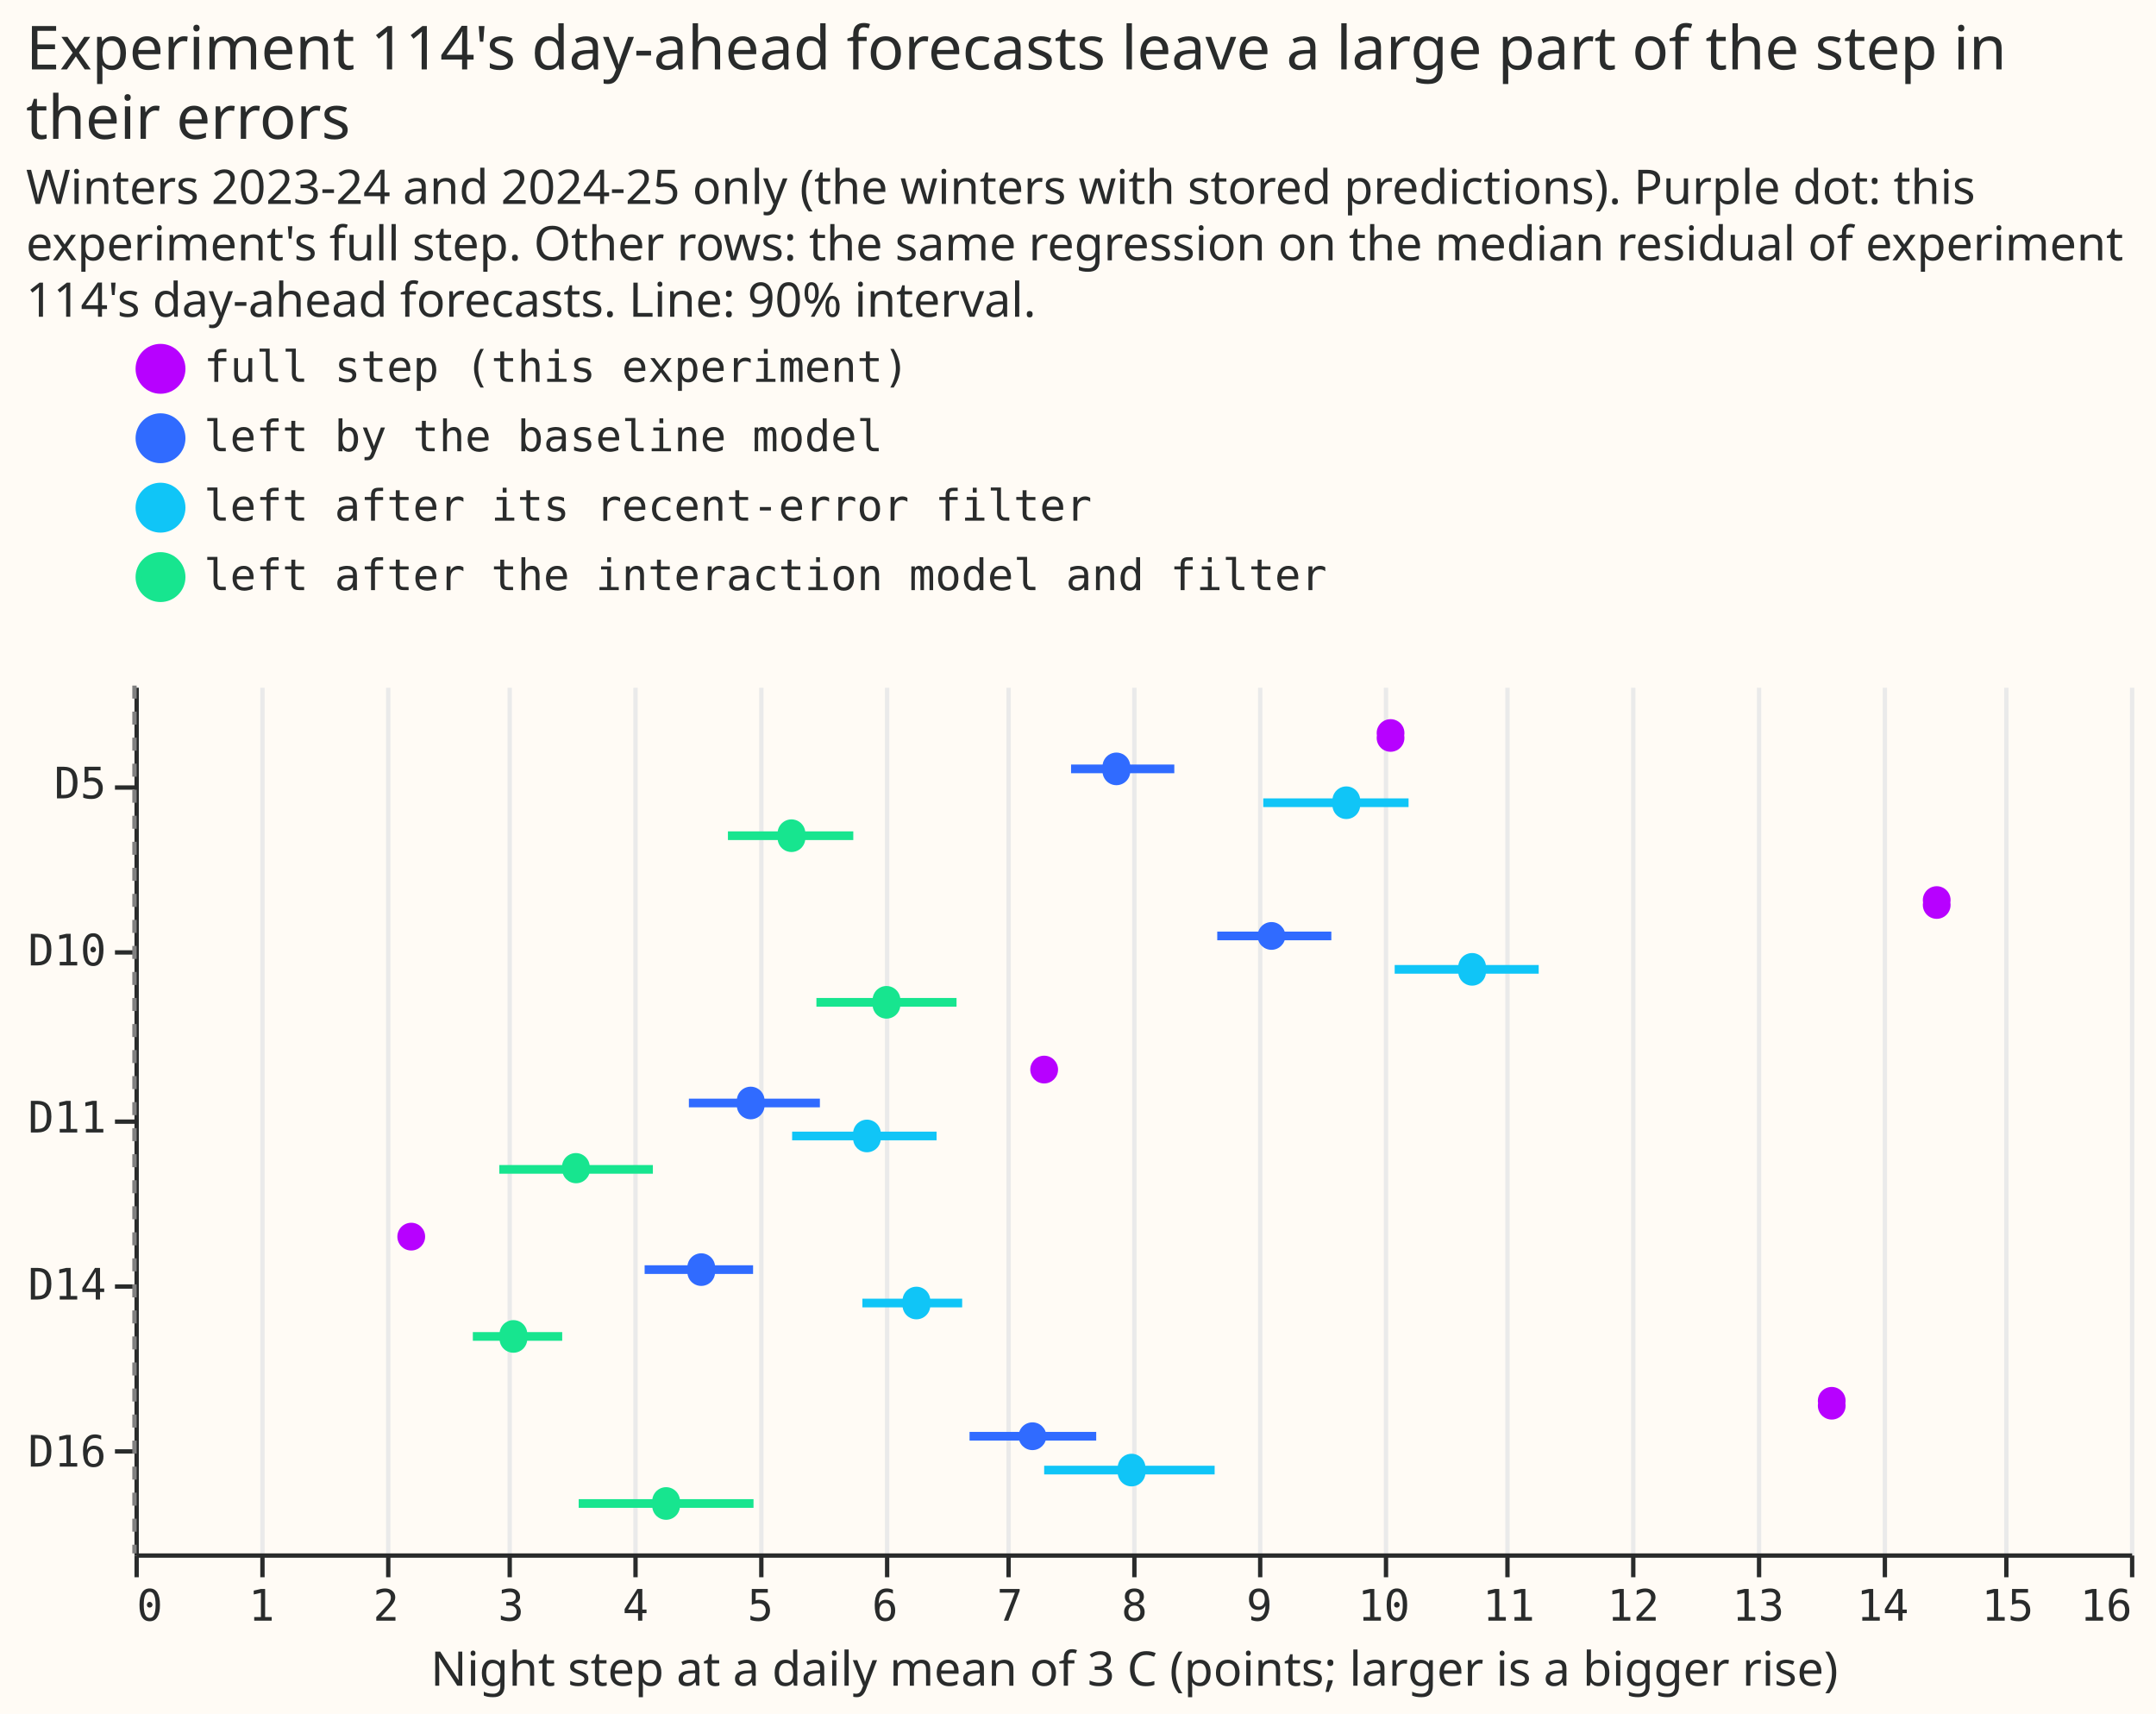
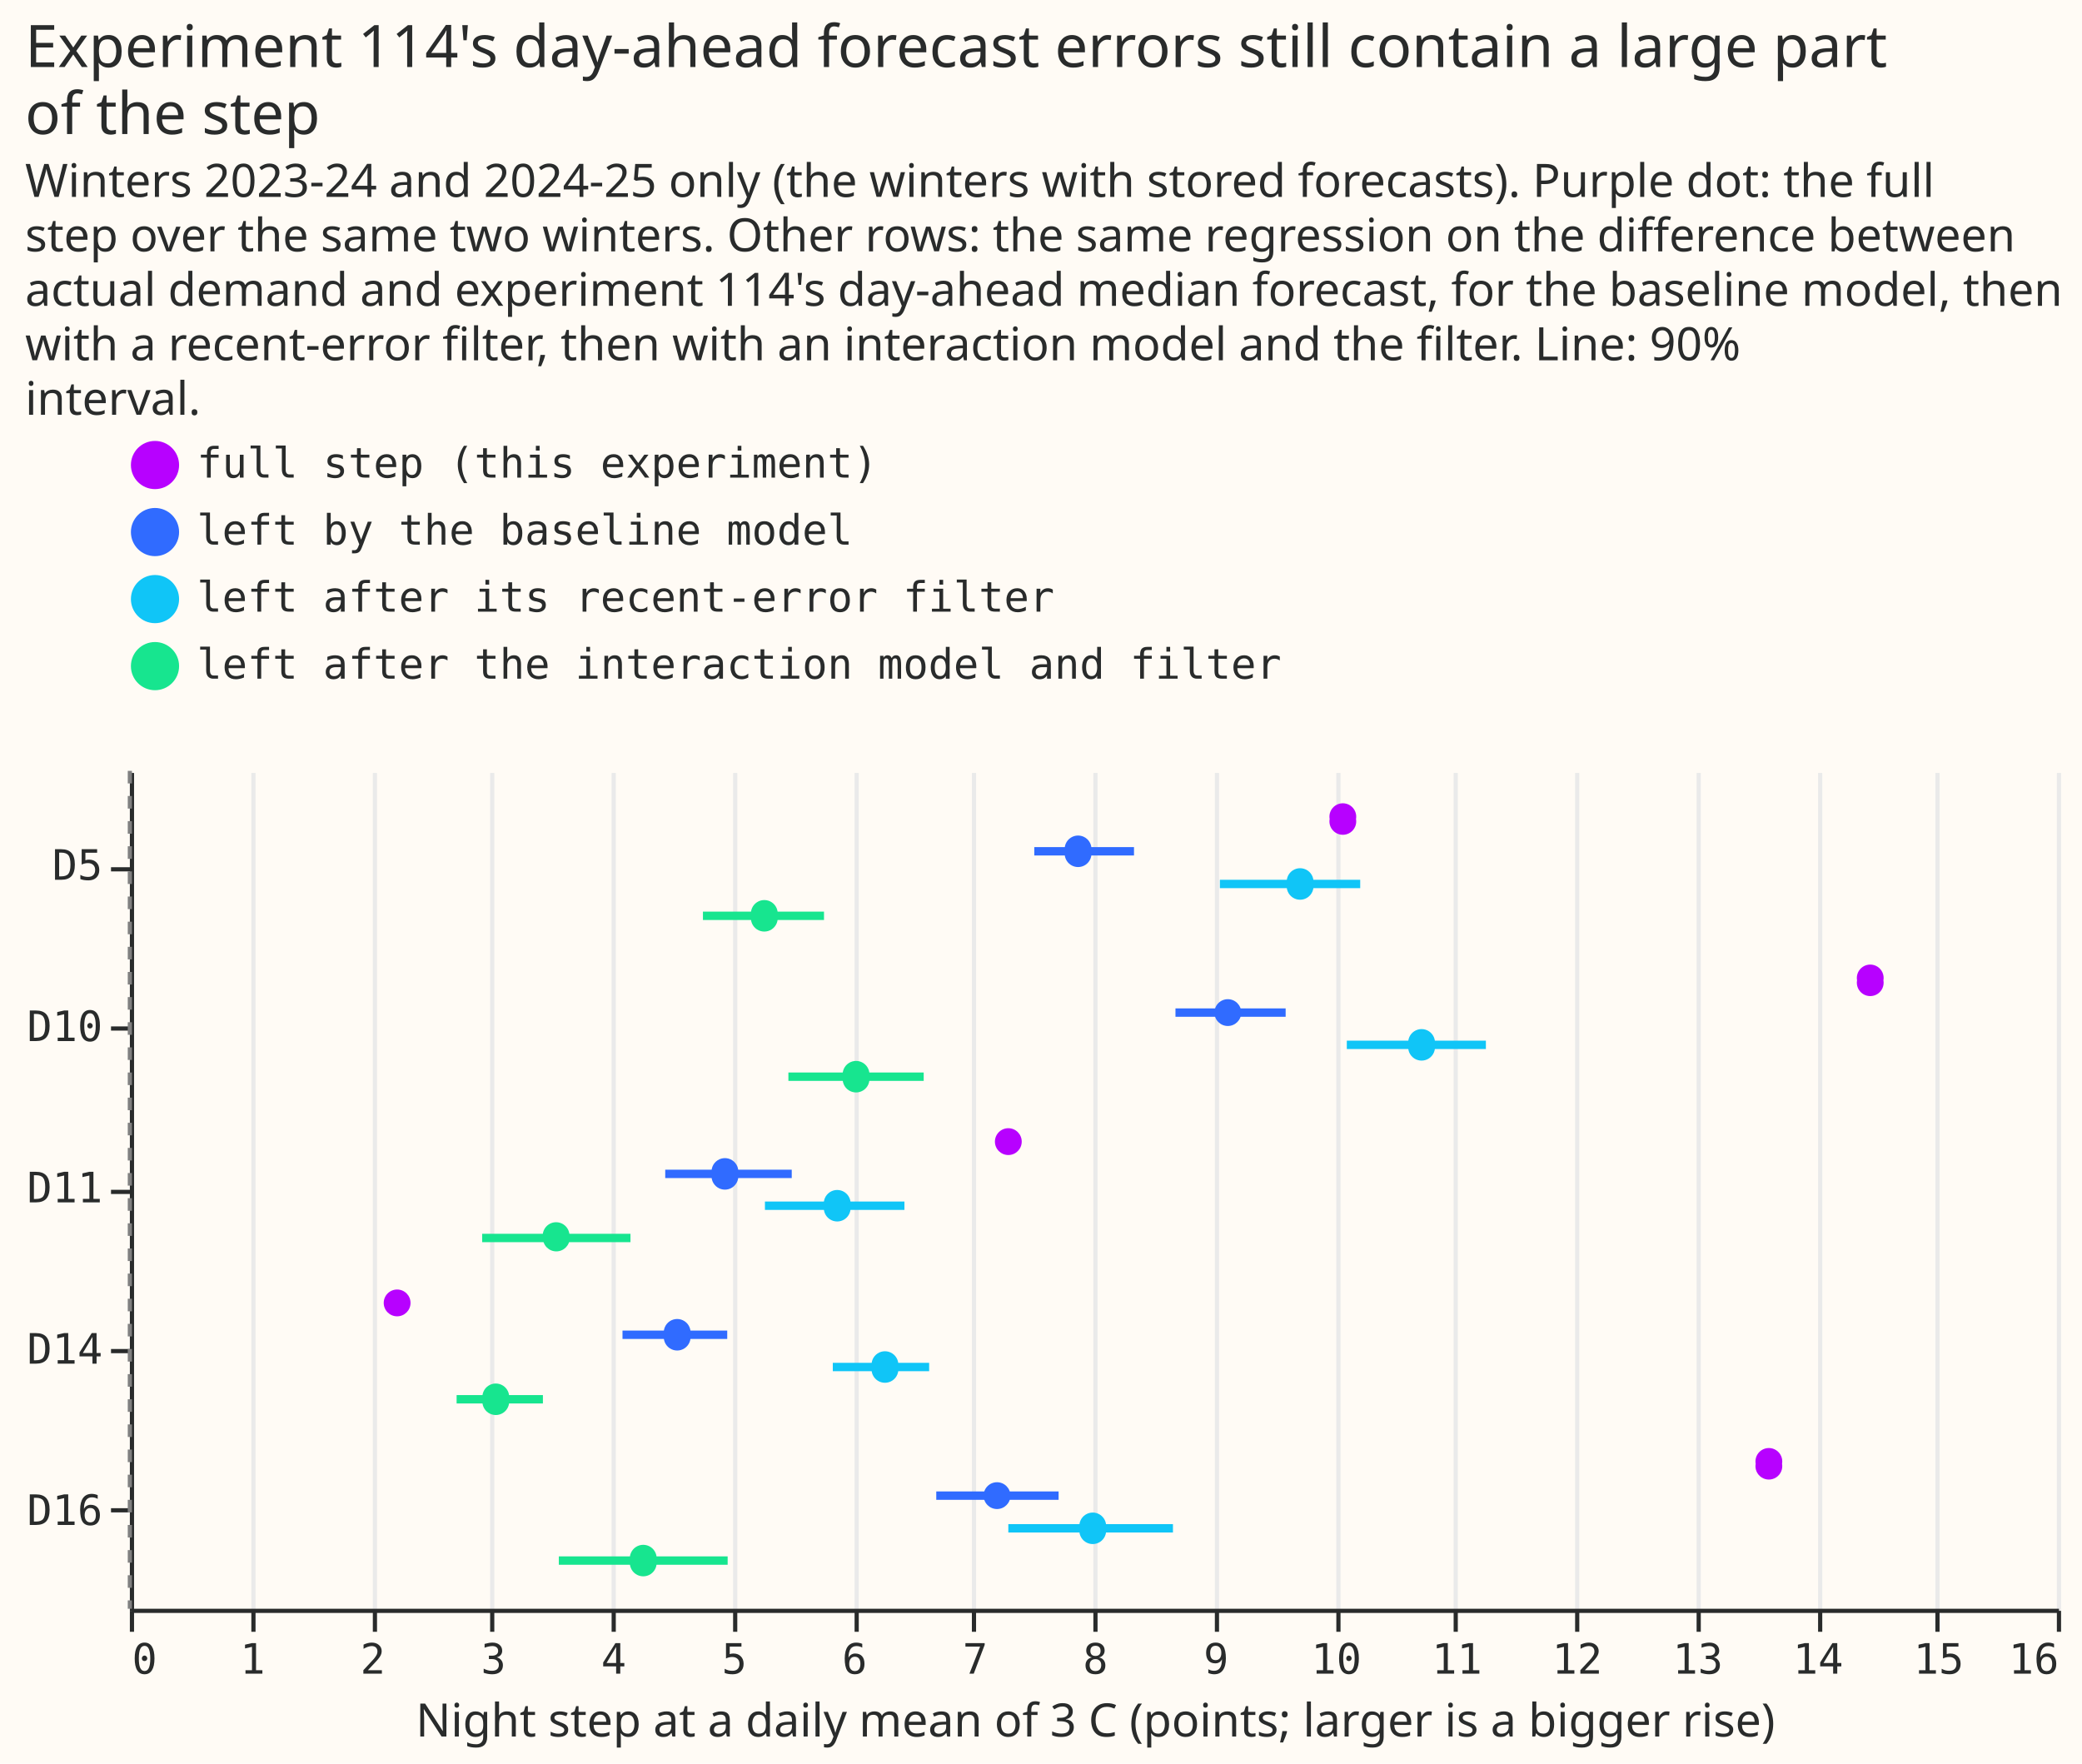
- <svg xmlns="http://www.w3.org/2000/svg" width="497" height="395" class="marks" viewBox="0 0 497 395">
-   <path fill="#fffbf5" d="M0 0h497v395H0z" />
+ <svg xmlns="http://www.w3.org/2000/svg" width="497" height="421" class="marks" viewBox="0 0 497 421">
+   <path fill="#fffbf5" d="M0 0h497v421H0z" />
  <g fill="none" stroke-miterlimit="10" aria-roledescription="group mark container" class="mark-group role-frame root">
-     <path fill="#fffbf5" d="M31.5 158.5h460v200h-460Z" aria-hidden="true" class="background" />
+     <path fill="#fffbf5" d="M31.5 184.5h460v200h-460Z" aria-hidden="true" class="background" />
    <g aria-hidden="true" class="mark-group role-axis">
-       <path stroke="#eaeaea" d="M31.5 358.5v-200m29 200v-200m29 200v-200m28 200v-200m29 200v-200m29 200v-200m29 200v-200m28 200v-200m29 200v-200m29 200v-200m29 200v-200m28 200v-200m29 200v-200m29 200v-200m29 200v-200m28 200v-200m29 200v-200" class="mark-rule role-axis-grid" pointer-events="none" />
+       <path stroke="#eaeaea" d="M31.5 384.5v-200m29 200v-200m29 200v-200m28 200v-200m29 200v-200m29 200v-200m29 200v-200m28 200v-200m29 200v-200m29 200v-200m29 200v-200m28 200v-200m29 200v-200m29 200v-200m29 200v-200m28 200v-200m29 200v-200" class="mark-rule role-axis-grid" pointer-events="none" />
    </g>
    <g aria-label="X-axis titled 'Night step at a daily mean of 3 C (points; larger is a bigger rise)' for a linear scale with values from 0 to 16" aria-roledescription="axis" class="mark-group role-axis" pointer-events="none">
-       <path stroke="#292b2b" d="M31.5 358.5v5m29-5v5m29-5v5m28-5v5m29-5v5m29-5v5m29-5v5m28-5v5m29-5v5m29-5v5m29-5v5m28-5v5m29-5v5m29-5v5m29-5v5m28-5v5m29-5v5" class="mark-rule role-axis-tick" />
+       <path stroke="#292b2b" d="M31.5 384.5v5m29-5v5m29-5v5m28-5v5m29-5v5m29-5v5m29-5v5m28-5v5m29-5v5m29-5v5m29-5v5m28-5v5m29-5v5m29-5v5m29-5v5m28-5v5m29-5v5" class="mark-rule role-axis-tick" />
      <g fill="#292b2b" class="mark-text role-axis-label" font-family="Matter Semi Mono, Roboto Mono, monospace" font-size="10">
-         <text transform="translate(31.5 373.5)">0</text>
-         <text text-anchor="middle" transform="translate(60.3 373.5)">1</text>
-         <text text-anchor="middle" transform="translate(89 373.5)">2</text>
-         <text text-anchor="middle" transform="translate(117.8 373.5)">3</text>
-         <text text-anchor="middle" transform="translate(146.5 373.5)">4</text>
-         <text text-anchor="middle" transform="translate(175.3 373.5)">5</text>
-         <text text-anchor="middle" transform="translate(204 373.5)">6</text>
-         <text text-anchor="middle" transform="translate(232.8 373.5)">7</text>
-         <text text-anchor="middle" transform="translate(261.5 373.5)">8</text>
-         <text text-anchor="middle" transform="translate(290.3 373.5)">9</text>
-         <text text-anchor="middle" transform="translate(319 373.5)">10</text>
-         <text text-anchor="middle" transform="translate(347.8 373.5)">11</text>
-         <text text-anchor="middle" transform="translate(376.5 373.5)">12</text>
-         <text text-anchor="middle" transform="translate(405.3 373.5)">13</text>
-         <text text-anchor="middle" transform="translate(434 373.5)">14</text>
-         <text text-anchor="middle" transform="translate(462.8 373.5)">15</text>
-         <text text-anchor="end" transform="translate(491.5 373.5)">16</text>
+         <text transform="translate(31.5 399.5)">0</text>
+         <text text-anchor="middle" transform="translate(60.3 399.5)">1</text>
+         <text text-anchor="middle" transform="translate(89 399.5)">2</text>
+         <text text-anchor="middle" transform="translate(117.8 399.5)">3</text>
+         <text text-anchor="middle" transform="translate(146.5 399.5)">4</text>
+         <text text-anchor="middle" transform="translate(175.3 399.5)">5</text>
+         <text text-anchor="middle" transform="translate(204 399.5)">6</text>
+         <text text-anchor="middle" transform="translate(232.8 399.5)">7</text>
+         <text text-anchor="middle" transform="translate(261.5 399.5)">8</text>
+         <text text-anchor="middle" transform="translate(290.3 399.5)">9</text>
+         <text text-anchor="middle" transform="translate(319 399.5)">10</text>
+         <text text-anchor="middle" transform="translate(347.8 399.5)">11</text>
+         <text text-anchor="middle" transform="translate(376.5 399.5)">12</text>
+         <text text-anchor="middle" transform="translate(405.3 399.5)">13</text>
+         <text text-anchor="middle" transform="translate(434 399.5)">14</text>
+         <text text-anchor="middle" transform="translate(462.8 399.5)">15</text>
+         <text text-anchor="end" transform="translate(491.5 399.5)">16</text>
      </g>
-       <path stroke="#292b2b" d="M31.5 358.5h460" class="mark-rule role-axis-domain" />
-       <text fill="#292b2b" class="mark-text role-axis-title" font-family="Matter XH, DM Sans, sans-serif" font-size="11" text-anchor="middle" transform="translate(261.5 388.5)">Night step at a daily mean of 3 C (points; larger is a bigger rise)</text>
+       <path stroke="#292b2b" d="M31.5 384.5h460" class="mark-rule role-axis-domain" />
+       <text fill="#292b2b" class="mark-text role-axis-title" font-family="Matter XH, DM Sans, sans-serif" font-size="11" text-anchor="middle" transform="translate(261.5 414.5)">Night step at a daily mean of 3 C (points; larger is a bigger rise)</text>
    </g>
    <g aria-label="Y-axis for a discrete scale with 5 values: D5, D10, D11, D14, D16" aria-roledescription="axis" class="mark-group role-axis" pointer-events="none">
-       <path stroke="#292b2b" d="M31.5 181.5h-5m5 38h-5m5 39h-5m5 38h-5m5 38h-5" class="mark-rule role-axis-tick" />
+       <path stroke="#292b2b" d="M31.5 207.5h-5m5 38h-5m5 39h-5m5 38h-5m5 38h-5" class="mark-rule role-axis-tick" />
      <g fill="#292b2b" class="mark-text role-axis-label" font-family="Matter Semi Mono, Roboto Mono, monospace" font-size="10" text-anchor="end">
-         <text transform="translate(24.5 184)">D5</text>
-         <text transform="translate(24.5 222.5)">D10</text>
-         <text transform="translate(24.5 261)">D11</text>
-         <text transform="translate(24.5 299.5)">D14</text>
-         <text transform="translate(24.5 338)">D16</text>
+         <text transform="translate(24.5 210)">D5</text>
+         <text transform="translate(24.5 248.5)">D10</text>
+         <text transform="translate(24.5 287)">D11</text>
+         <text transform="translate(24.5 325.5)">D14</text>
+         <text transform="translate(24.5 364)">D16</text>
      </g>
-       <path stroke="#292b2b" d="M31.5 158.5v200" class="mark-rule role-axis-domain" />
+       <path stroke="#292b2b" d="M31.5 184.5v200" class="mark-rule role-axis-domain" />
    </g>
    <g aria-roledescription="rule mark container" class="mark-rule role-mark layer_0_marks">
-       <path stroke="gray" stroke-dasharray="3,3" d="M31 158v200" aria-label="x: 0" aria-roledescription="rule mark" />
+       <path stroke="gray" stroke-dasharray="3,3" d="M31 184v200" aria-label="x: 0" aria-roledescription="rule mark" />
    </g>
    <g stroke-width="2" aria-roledescription="rule mark container" class="mark-rule role-mark layer_1_marks">
-       <path stroke="#306bff" d="M246.9 177.2h23.8" aria-label="Night step at a daily mean of 3 C (points; larger is a bigger rise): 7.50840224169; site: D5; high: 8.3377491174; what: left by the baseline model" aria-roledescription="rule mark" />
-       <path stroke="#10c5f7" d="M291.2 185h33.5" aria-label="Night step at a daily mean of 3 C (points; larger is a bigger rise): 9.05037104667; site: D5; high: 10.2153582306; what: left after its recent-error filter" aria-roledescription="rule mark" />
-       <path stroke="#17e58f" d="M167.8 192.6h28.9" aria-label="Night step at a daily mean of 3 C (points; larger is a bigger rise): 4.75738182677; site: D5; high: 5.76256410238; what: left after the interaction model and filter" aria-roledescription="rule mark" />
-       <path stroke="#306bff" d="M280.6 215.7h26.3" aria-label="Night step at a daily mean of 3 C (points; larger is a bigger rise): 8.68061641535; site: D10; high: 9.59635034328; what: left by the baseline model" aria-roledescription="rule mark" />
-       <path stroke="#10c5f7" d="M321.5 223.4h33.2" aria-label="Night step at a daily mean of 3 C (points; larger is a bigger rise): 10.1049409999; site: D10; high: 11.2591103742; what: left after its recent-error filter" aria-roledescription="rule mark" />
-       <path stroke="#17e58f" d="M188.2 231h32.3" aria-label="Night step at a daily mean of 3 C (points; larger is a bigger rise): 5.4687788984; site: D10; high: 6.59161054095; what: left after the interaction model and filter" aria-roledescription="rule mark" />
-       <path stroke="#306bff" d="M158.8 254.2H189" aria-label="Night step at a daily mean of 3 C (points; larger is a bigger rise): 4.44603506121; site: D11; high: 5.49449486665; what: left by the baseline model" aria-roledescription="rule mark" />
-       <path stroke="#10c5f7" d="M182.6 261.8h33.3" aria-label="Night step at a daily mean of 3 C (points; larger is a bigger rise): 5.27226963224; site: D11; high: 6.43211406936; what: left after its recent-error filter" aria-roledescription="rule mark" />
-       <path stroke="#17e58f" d="M115.1 269.5h35.4" aria-label="Night step at a daily mean of 3 C (points; larger is a bigger rise): 2.92580309631; site: D11; high: 4.15618227053; what: left after the interaction model and filter" aria-roledescription="rule mark" />
-       <path stroke="#306bff" d="M148.6 292.6h25" aria-label="Night step at a daily mean of 3 C (points; larger is a bigger rise): 4.0907952402; site: D14; high: 4.95782886018; what: left by the baseline model" aria-roledescription="rule mark" />
-       <path stroke="#10c5f7" d="M198.8 300.3h23" aria-label="Night step at a daily mean of 3 C (points; larger is a bigger rise): 5.83825149425; site: D14; high: 6.63561346775; what: left after its recent-error filter" aria-roledescription="rule mark" />
-       <path stroke="#17e58f" d="M109 308h20.6" aria-label="Night step at a daily mean of 3 C (points; larger is a bigger rise): 2.71614397121; site: D14; high: 3.42826158421; what: left after the interaction model and filter" aria-roledescription="rule mark" />
-       <path stroke="#306bff" d="M223.5 331h29.2" aria-label="Night step at a daily mean of 3 C (points; larger is a bigger rise): 6.69558968524; site: D16; high: 7.71167327626; what: left by the baseline model" aria-roledescription="rule mark" />
-       <path stroke="#10c5f7" d="M240.7 338.8H280" aria-label="Night step at a daily mean of 3 C (points; larger is a bigger rise): 7.29451017424; site: D16; high: 8.65868990164; what: left after its recent-error filter" aria-roledescription="rule mark" />
-       <path stroke="#17e58f" d="M133.4 346.5h40.3" aria-label="Night step at a daily mean of 3 C (points; larger is a bigger rise): 3.56319313056; site: D16; high: 4.96513366186; what: left after the interaction model and filter" aria-roledescription="rule mark" />
+       <path stroke="#306bff" d="M246.9 203.2h23.8" aria-label="Night step at a daily mean of 3 C (points; larger is a bigger rise): 7.50840224169; site: D5; high: 8.3377491174; what: left by the baseline model" aria-roledescription="rule mark" />
+       <path stroke="#10c5f7" d="M291.2 211h33.5" aria-label="Night step at a daily mean of 3 C (points; larger is a bigger rise): 9.05037104667; site: D5; high: 10.2153582306; what: left after its recent-error filter" aria-roledescription="rule mark" />
+       <path stroke="#17e58f" d="M167.8 218.6h28.9" aria-label="Night step at a daily mean of 3 C (points; larger is a bigger rise): 4.75738182677; site: D5; high: 5.76256410238; what: left after the interaction model and filter" aria-roledescription="rule mark" />
+       <path stroke="#306bff" d="M280.6 241.7h26.3" aria-label="Night step at a daily mean of 3 C (points; larger is a bigger rise): 8.68061641535; site: D10; high: 9.59635034328; what: left by the baseline model" aria-roledescription="rule mark" />
+       <path stroke="#10c5f7" d="M321.5 249.4h33.2" aria-label="Night step at a daily mean of 3 C (points; larger is a bigger rise): 10.1049409999; site: D10; high: 11.2591103742; what: left after its recent-error filter" aria-roledescription="rule mark" />
+       <path stroke="#17e58f" d="M188.2 257h32.3" aria-label="Night step at a daily mean of 3 C (points; larger is a bigger rise): 5.4687788984; site: D10; high: 6.59161054095; what: left after the interaction model and filter" aria-roledescription="rule mark" />
+       <path stroke="#306bff" d="M158.8 280.2H189" aria-label="Night step at a daily mean of 3 C (points; larger is a bigger rise): 4.44603506121; site: D11; high: 5.49449486665; what: left by the baseline model" aria-roledescription="rule mark" />
+       <path stroke="#10c5f7" d="M182.6 287.8h33.3" aria-label="Night step at a daily mean of 3 C (points; larger is a bigger rise): 5.27226963224; site: D11; high: 6.43211406936; what: left after its recent-error filter" aria-roledescription="rule mark" />
+       <path stroke="#17e58f" d="M115.1 295.5h35.4" aria-label="Night step at a daily mean of 3 C (points; larger is a bigger rise): 2.92580309631; site: D11; high: 4.15618227053; what: left after the interaction model and filter" aria-roledescription="rule mark" />
+       <path stroke="#306bff" d="M148.6 318.6h25" aria-label="Night step at a daily mean of 3 C (points; larger is a bigger rise): 4.0907952402; site: D14; high: 4.95782886018; what: left by the baseline model" aria-roledescription="rule mark" />
+       <path stroke="#10c5f7" d="M198.8 326.3h23" aria-label="Night step at a daily mean of 3 C (points; larger is a bigger rise): 5.83825149425; site: D14; high: 6.63561346775; what: left after its recent-error filter" aria-roledescription="rule mark" />
+       <path stroke="#17e58f" d="M109 334h20.6" aria-label="Night step at a daily mean of 3 C (points; larger is a bigger rise): 2.71614397121; site: D14; high: 3.42826158421; what: left after the interaction model and filter" aria-roledescription="rule mark" />
+       <path stroke="#306bff" d="M223.5 357h29.2" aria-label="Night step at a daily mean of 3 C (points; larger is a bigger rise): 6.69558968524; site: D16; high: 7.71167327626; what: left by the baseline model" aria-roledescription="rule mark" />
+       <path stroke="#10c5f7" d="M240.7 364.8H280" aria-label="Night step at a daily mean of 3 C (points; larger is a bigger rise): 7.29451017424; site: D16; high: 8.65868990164; what: left after its recent-error filter" aria-roledescription="rule mark" />
+       <path stroke="#17e58f" d="M133.4 372.5h40.3" aria-label="Night step at a daily mean of 3 C (points; larger is a bigger rise): 3.56319313056; site: D16; high: 4.96513366186; what: left after the interaction model and filter" aria-roledescription="rule mark" />
    </g>
    <g aria-roledescription="symbol mark container" class="mark-symbol role-mark layer_2_marks">
-       <path fill="#306bff" d="M260.5 177.2a3.2 3.2 0 1 1-6.3 0 3.2 3.2 0 1 1 6.3 0" aria-label="value: 7.87436164052; site: D5; what: left by the baseline model" aria-roledescription="point" />
-       <path fill="#b701ff" d="M323.7 169.5a3.2 3.2 0 1 1-6.3 0 3.2 3.2 0 1 1 6.3 0" aria-label="value: 10.0707482984; site: D5; what: full step (this experiment)" aria-roledescription="point" />
-       <path fill="#10c5f7" d="M313.5 185a3.2 3.2 0 1 1-6.3 0 3.2 3.2 0 1 1 6.3 0" aria-label="value: 9.71683968123; site: D5; what: left after its recent-error filter" aria-roledescription="point" />
-       <path fill="#17e58f" d="M185.6 192.6a3.2 3.2 0 1 1-6.3 0 3.2 3.2 0 1 1 6.3 0" aria-label="value: 5.26652628165; site: D5; what: left after the interaction model and filter" aria-roledescription="point" />
-       <path fill="#306bff" d="M296.3 215.7a3.2 3.2 0 1 1-6.4 0 3.2 3.2 0 1 1 6.4 0" aria-label="value: 9.11629981502; site: D10; what: left by the baseline model" aria-roledescription="point" />
-       <path fill="#b701ff" d="M449.6 208a3.2 3.2 0 1 1-6.3 0 3.2 3.2 0 1 1 6.3 0" aria-label="value: 14.4498104832; site: D10; what: full step (this experiment)" aria-roledescription="point" />
-       <path fill="#10c5f7" d="M342.5 223.4a3.2 3.2 0 1 1-6.3 0 3.2 3.2 0 1 1 6.3 0" aria-label="value: 10.7262430417; site: D10; what: left after its recent-error filter" aria-roledescription="point" />
-       <path fill="#17e58f" d="M207.5 231a3.2 3.2 0 1 1-6.3 0 3.2 3.2 0 1 1 6.3 0" aria-label="value: 6.03019130516; site: D10; what: left after the interaction model and filter" aria-roledescription="point" />
-       <path fill="#306bff" d="M176.2 254.2a3.2 3.2 0 1 1-6.3 0 3.2 3.2 0 1 1 6.3 0" aria-label="value: 4.94188094691; site: D11; what: left by the baseline model" aria-roledescription="point" />
-       <path fill="#b701ff" d="M243.9 246.5a3.2 3.2 0 1 1-6.4 0 3.2 3.2 0 1 1 6.4 0" aria-label="value: 7.29396186878; site: D11; what: full step (this experiment)" aria-roledescription="point" />
-       <path fill="#10c5f7" d="M203 261.8a3.2 3.2 0 1 1-6.3 0 3.2 3.2 0 1 1 6.3 0" aria-label="value: 5.87288201257; site: D11; what: left after its recent-error filter" aria-roledescription="point" />
-       <path fill="#17e58f" d="M136 269.5a3.2 3.2 0 1 1-6.4 0 3.2 3.2 0 1 1 6.3 0" aria-label="value: 3.54037765957; site: D11; what: left after the interaction model and filter" aria-roledescription="point" />
-       <path fill="#306bff" d="M164.8 292.6a3.2 3.2 0 1 1-6.3 0 3.2 3.2 0 1 1 6.3 0" aria-label="value: 4.54508879104; site: D14; what: left by the baseline model" aria-roledescription="point" />
-       <path fill="#b701ff" d="M98 285a3.2 3.2 0 1 1-6.4 0 3.2 3.2 0 1 1 6.4 0" aria-label="value: 2.21921058654; site: D14; what: full step (this experiment)" aria-roledescription="point" />
-       <path fill="#10c5f7" d="M214.4 300.3a3.2 3.2 0 1 1-6.3 0 3.2 3.2 0 1 1 6.3 0" aria-label="value: 6.26951077663; site: D14; what: left after its recent-error filter" aria-roledescription="point" />
-       <path fill="#17e58f" d="M121.5 308a3.2 3.2 0 1 1-6.3 0 3.2 3.2 0 1 1 6.3 0" aria-label="value: 3.03759642128; site: D14; what: left after the interaction model and filter" aria-roledescription="point" />
-       <path fill="#306bff" d="M241.2 331a3.2 3.2 0 1 1-6.4 0 3.2 3.2 0 1 1 6.4 0" aria-label="value: 7.19977943508; site: D16; what: left by the baseline model" aria-roledescription="point" />
-       <path fill="#b701ff" d="M425.4 323.4a3.2 3.2 0 1 1-6.3 0 3.2 3.2 0 1 1 6.3 0" aria-label="value: 13.6078758098; site: D16; what: full step (this experiment)" aria-roledescription="point" />
-       <path fill="#10c5f7" d="M264 338.8a3.2 3.2 0 1 1-6.3 0 3.2 3.2 0 1 1 6.3 0" aria-label="value: 7.99366973453; site: D16; what: left after its recent-error filter" aria-roledescription="point" />
-       <path fill="#17e58f" d="M156.7 346.5a3.2 3.2 0 1 1-6.3 0 3.2 3.2 0 1 1 6.3 0" aria-label="value: 4.26189738948; site: D16; what: left after the interaction model and filter" aria-roledescription="point" />
+       <path fill="#306bff" d="M260.5 203.2a3.2 3.2 0 1 1-6.3 0 3.2 3.2 0 1 1 6.3 0" aria-label="value: 7.87436164052; site: D5; what: left by the baseline model" aria-roledescription="point" />
+       <path fill="#b701ff" d="M323.7 195.5a3.2 3.2 0 1 1-6.3 0 3.2 3.2 0 1 1 6.3 0" aria-label="value: 10.0707482984; site: D5; what: full step (this experiment)" aria-roledescription="point" />
+       <path fill="#10c5f7" d="M313.5 211a3.2 3.2 0 1 1-6.3 0 3.2 3.2 0 1 1 6.3 0" aria-label="value: 9.71683968123; site: D5; what: left after its recent-error filter" aria-roledescription="point" />
+       <path fill="#17e58f" d="M185.6 218.6a3.2 3.2 0 1 1-6.3 0 3.2 3.2 0 1 1 6.3 0" aria-label="value: 5.26652628165; site: D5; what: left after the interaction model and filter" aria-roledescription="point" />
+       <path fill="#306bff" d="M296.3 241.7a3.2 3.2 0 1 1-6.4 0 3.2 3.2 0 1 1 6.4 0" aria-label="value: 9.11629981502; site: D10; what: left by the baseline model" aria-roledescription="point" />
+       <path fill="#b701ff" d="M449.6 234a3.2 3.2 0 1 1-6.3 0 3.2 3.2 0 1 1 6.3 0" aria-label="value: 14.4498104832; site: D10; what: full step (this experiment)" aria-roledescription="point" />
+       <path fill="#10c5f7" d="M342.5 249.4a3.2 3.2 0 1 1-6.3 0 3.2 3.2 0 1 1 6.3 0" aria-label="value: 10.7262430417; site: D10; what: left after its recent-error filter" aria-roledescription="point" />
+       <path fill="#17e58f" d="M207.5 257a3.2 3.2 0 1 1-6.3 0 3.2 3.2 0 1 1 6.3 0" aria-label="value: 6.03019130516; site: D10; what: left after the interaction model and filter" aria-roledescription="point" />
+       <path fill="#306bff" d="M176.2 280.2a3.2 3.2 0 1 1-6.3 0 3.2 3.2 0 1 1 6.3 0" aria-label="value: 4.94188094691; site: D11; what: left by the baseline model" aria-roledescription="point" />
+       <path fill="#b701ff" d="M243.9 272.5a3.2 3.2 0 1 1-6.4 0 3.2 3.2 0 1 1 6.4 0" aria-label="value: 7.29396186878; site: D11; what: full step (this experiment)" aria-roledescription="point" />
+       <path fill="#10c5f7" d="M203 287.8a3.2 3.2 0 1 1-6.3 0 3.2 3.2 0 1 1 6.3 0" aria-label="value: 5.87288201257; site: D11; what: left after its recent-error filter" aria-roledescription="point" />
+       <path fill="#17e58f" d="M136 295.5a3.2 3.2 0 1 1-6.4 0 3.2 3.2 0 1 1 6.3 0" aria-label="value: 3.54037765957; site: D11; what: left after the interaction model and filter" aria-roledescription="point" />
+       <path fill="#306bff" d="M164.8 318.6a3.2 3.2 0 1 1-6.3 0 3.2 3.2 0 1 1 6.3 0" aria-label="value: 4.54508879104; site: D14; what: left by the baseline model" aria-roledescription="point" />
+       <path fill="#b701ff" d="M98 311a3.2 3.2 0 1 1-6.4 0 3.2 3.2 0 1 1 6.4 0" aria-label="value: 2.21921058654; site: D14; what: full step (this experiment)" aria-roledescription="point" />
+       <path fill="#10c5f7" d="M214.4 326.3a3.2 3.2 0 1 1-6.3 0 3.2 3.2 0 1 1 6.3 0" aria-label="value: 6.26951077663; site: D14; what: left after its recent-error filter" aria-roledescription="point" />
+       <path fill="#17e58f" d="M121.5 334a3.2 3.2 0 1 1-6.3 0 3.2 3.2 0 1 1 6.3 0" aria-label="value: 3.03759642128; site: D14; what: left after the interaction model and filter" aria-roledescription="point" />
+       <path fill="#306bff" d="M241.2 357a3.2 3.2 0 1 1-6.4 0 3.2 3.2 0 1 1 6.4 0" aria-label="value: 7.19977943508; site: D16; what: left by the baseline model" aria-roledescription="point" />
+       <path fill="#b701ff" d="M425.4 349.4a3.2 3.2 0 1 1-6.3 0 3.2 3.2 0 1 1 6.3 0" aria-label="value: 13.6078758098; site: D16; what: full step (this experiment)" aria-roledescription="point" />
+       <path fill="#10c5f7" d="M264 364.8a3.2 3.2 0 1 1-6.3 0 3.2 3.2 0 1 1 6.3 0" aria-label="value: 7.99366973453; site: D16; what: left after its recent-error filter" aria-roledescription="point" />
+       <path fill="#17e58f" d="M156.7 372.5a3.2 3.2 0 1 1-6.3 0 3.2 3.2 0 1 1 6.3 0" aria-label="value: 4.26189738948; site: D16; what: left after the interaction model and filter" aria-roledescription="point" />
    </g>
    <g aria-label="Symbol legend for fill color and stroke color with 4 values: full step (this experiment), left by the baseline model, left after its recent-error filter, left after the interaction model and filter" aria-roledescription="legend" class="mark-group role-legend">
-       <path d="M31 79h275v61H31Z" aria-hidden="true" class="background" pointer-events="none" />
+       <path d="M31 105h275v61H31Z" aria-hidden="true" class="background" pointer-events="none" />
      <g class="mark-group role-legend-entry">
        <g aria-roledescription="group mark container" class="mark-group role-scope" pointer-events="none">
-           <path d="M31 79h274v12.5H31Z" aria-hidden="true" class="background" />
-           <path fill="#b701ff" stroke="#b701ff" stroke-width="1.5" d="M42 85a5 5 0 1 1-10 0 5 5 0 1 1 10 0" class="mark-symbol role-legend-symbol" />
-           <text fill="#292b2b" class="mark-text role-legend-label" font-family="Matter Semi Mono, Roboto Mono, monospace" font-size="10" transform="translate(47 88)">full step (this experiment)</text>
-           <path d="M31 95h274v12.5H31Z" aria-hidden="true" class="background" />
-           <path fill="#306bff" stroke="#306bff" stroke-width="1.5" d="M42 101a5 5 0 1 1-10 0 5 5 0 1 1 10 0" class="mark-symbol role-legend-symbol" />
-           <text fill="#292b2b" class="mark-text role-legend-label" font-family="Matter Semi Mono, Roboto Mono, monospace" font-size="10" transform="translate(47 104)">left by the baseline model</text>
-           <path d="M31 111h274v12.5H31Z" aria-hidden="true" class="background" />
-           <path fill="#10c5f7" stroke="#10c5f7" stroke-width="1.5" d="M42 117a5 5 0 1 1-10 0 5 5 0 1 1 10 0" class="mark-symbol role-legend-symbol" />
-           <text fill="#292b2b" class="mark-text role-legend-label" font-family="Matter Semi Mono, Roboto Mono, monospace" font-size="10" transform="translate(47 120)">left after its recent-error filter</text>
-           <path d="M31 127h274v12.5H31Z" aria-hidden="true" class="background" />
-           <path fill="#17e58f" stroke="#17e58f" stroke-width="1.5" d="M42 133a5 5 0 1 1-10 0 5 5 0 1 1 10 0" class="mark-symbol role-legend-symbol" />
-           <text fill="#292b2b" class="mark-text role-legend-label" font-family="Matter Semi Mono, Roboto Mono, monospace" font-size="10" transform="translate(47 136)">left after the interaction model and filter</text>
+           <path d="M31 105h274v12.5H31Z" aria-hidden="true" class="background" />
+           <path fill="#b701ff" stroke="#b701ff" stroke-width="1.5" d="M42 111a5 5 0 1 1-10 0 5 5 0 1 1 10 0" class="mark-symbol role-legend-symbol" />
+           <text fill="#292b2b" class="mark-text role-legend-label" font-family="Matter Semi Mono, Roboto Mono, monospace" font-size="10" transform="translate(47 114)">full step (this experiment)</text>
+           <path d="M31 121h274v12.5H31Z" aria-hidden="true" class="background" />
+           <path fill="#306bff" stroke="#306bff" stroke-width="1.5" d="M42 127a5 5 0 1 1-10 0 5 5 0 1 1 10 0" class="mark-symbol role-legend-symbol" />
+           <text fill="#292b2b" class="mark-text role-legend-label" font-family="Matter Semi Mono, Roboto Mono, monospace" font-size="10" transform="translate(47 130)">left by the baseline model</text>
+           <path d="M31 137h274v12.5H31Z" aria-hidden="true" class="background" />
+           <path fill="#10c5f7" stroke="#10c5f7" stroke-width="1.5" d="M42 143a5 5 0 1 1-10 0 5 5 0 1 1 10 0" class="mark-symbol role-legend-symbol" />
+           <text fill="#292b2b" class="mark-text role-legend-label" font-family="Matter Semi Mono, Roboto Mono, monospace" font-size="10" transform="translate(47 146)">left after its recent-error filter</text>
+           <path d="M31 153h274v12.5H31Z" aria-hidden="true" class="background" />
+           <path fill="#17e58f" stroke="#17e58f" stroke-width="1.5" d="M42 159a5 5 0 1 1-10 0 5 5 0 1 1 10 0" class="mark-symbol role-legend-symbol" />
+           <text fill="#292b2b" class="mark-text role-legend-label" font-family="Matter Semi Mono, Roboto Mono, monospace" font-size="10" transform="translate(47 162)">left after the interaction model and filter</text>
        </g>
      </g>
    </g>
    <g fill="#292b2b" class="mark-group role-title" font-family="Matter XH, DM Sans, sans-serif" pointer-events="none">
-       <text aria-label="Title text 'Experiment 114's day-ahead forecasts leave a large part of the step in their errors'" aria-roledescription="title" class="mark-text role-title-text" font-size="14" transform="translate(6 16)">
-         <tspan>Experiment 114's day-ahead forecasts leave a large part of the step in</tspan>
-         <tspan x="0" dy="16">their errors</tspan>
+       <text aria-label="Title text 'Experiment 114's day-ahead forecast errors still contain a large part of the step'" aria-roledescription="title" class="mark-text role-title-text" font-size="14" transform="translate(6 16)">
+         <tspan>Experiment 114's day-ahead forecast errors still contain a large part</tspan>
+         <tspan x="0" dy="16">of the step</tspan>
      </text>
-       <text aria-label="Subtitle text 'Winters 2023-24 and 2024-25 only (the winters with stored predictions). Purple dot: this experiment's full step. Other rows: the same regression on the median residual of experiment 114's day-ahead forecasts. Line: 90% interval.'" aria-roledescription="subtitle" class="mark-text role-title-subtitle" font-size="11" transform="translate(6 47)">
-         <tspan>Winters 2023-24 and 2024-25 only (the winters with stored predictions). Purple dot: this</tspan>
-         <tspan x="0" dy="13">experiment's full step. Other rows: the same regression on the median residual of experiment</tspan>
-         <tspan x="0" dy="13">114's day-ahead forecasts. Line: 90% interval.</tspan>
+       <text aria-label="Subtitle text 'Winters 2023-24 and 2024-25 only (the winters with stored forecasts). Purple dot: the full step over the same two winters. Other rows: the same regression on the difference between actual demand and experiment 114's day-ahead median forecast, for the baseline model, then with a recent-error filter, then with an interaction model and the filter. Line: 90% interval.'" aria-roledescription="subtitle" class="mark-text role-title-subtitle" font-size="11" transform="translate(6 47)">
+         <tspan>Winters 2023-24 and 2024-25 only (the winters with stored forecasts). Purple dot: the full</tspan>
+         <tspan x="0" dy="13">step over the same two winters. Other rows: the same regression on the difference between</tspan>
+         <tspan x="0" dy="13">actual demand and experiment 114's day-ahead median forecast, for the baseline model, then</tspan>
+         <tspan x="0" dy="13">with a recent-error filter, then with an interaction model and the filter. Line: 90%</tspan>
+         <tspan x="0" dy="13">interval.</tspan>
      </text>
    </g>
  </g>
</svg>
